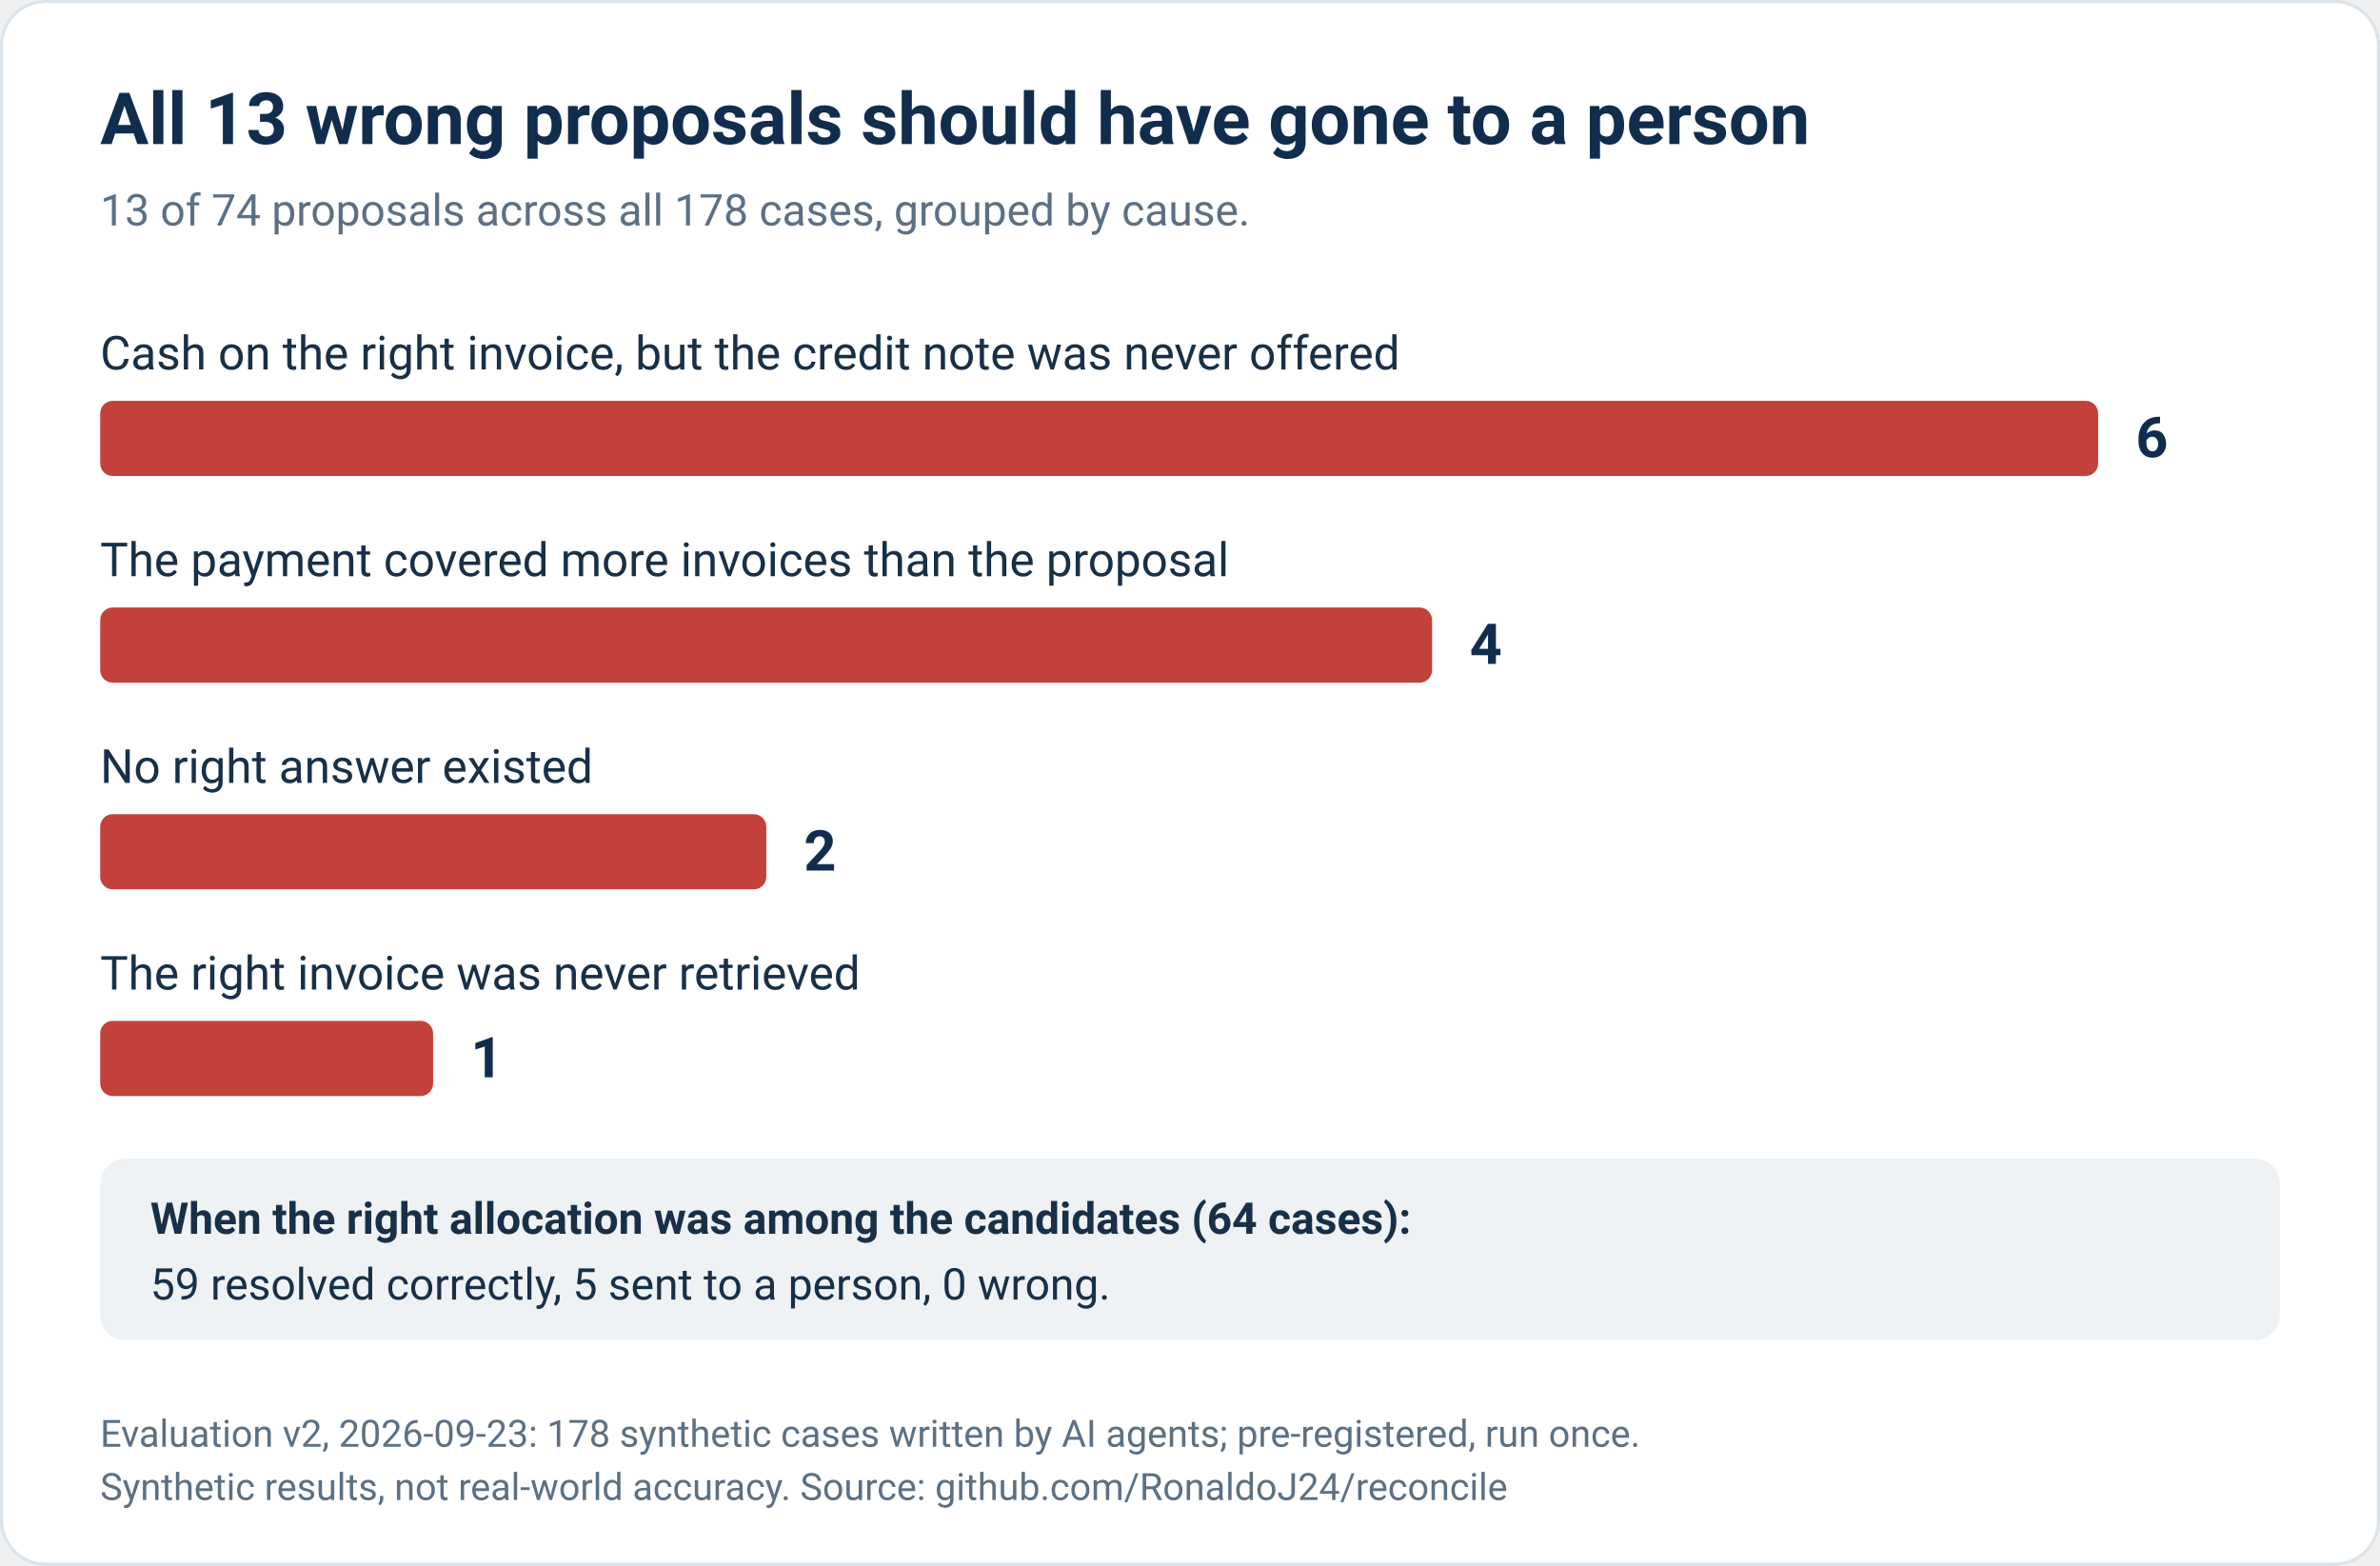
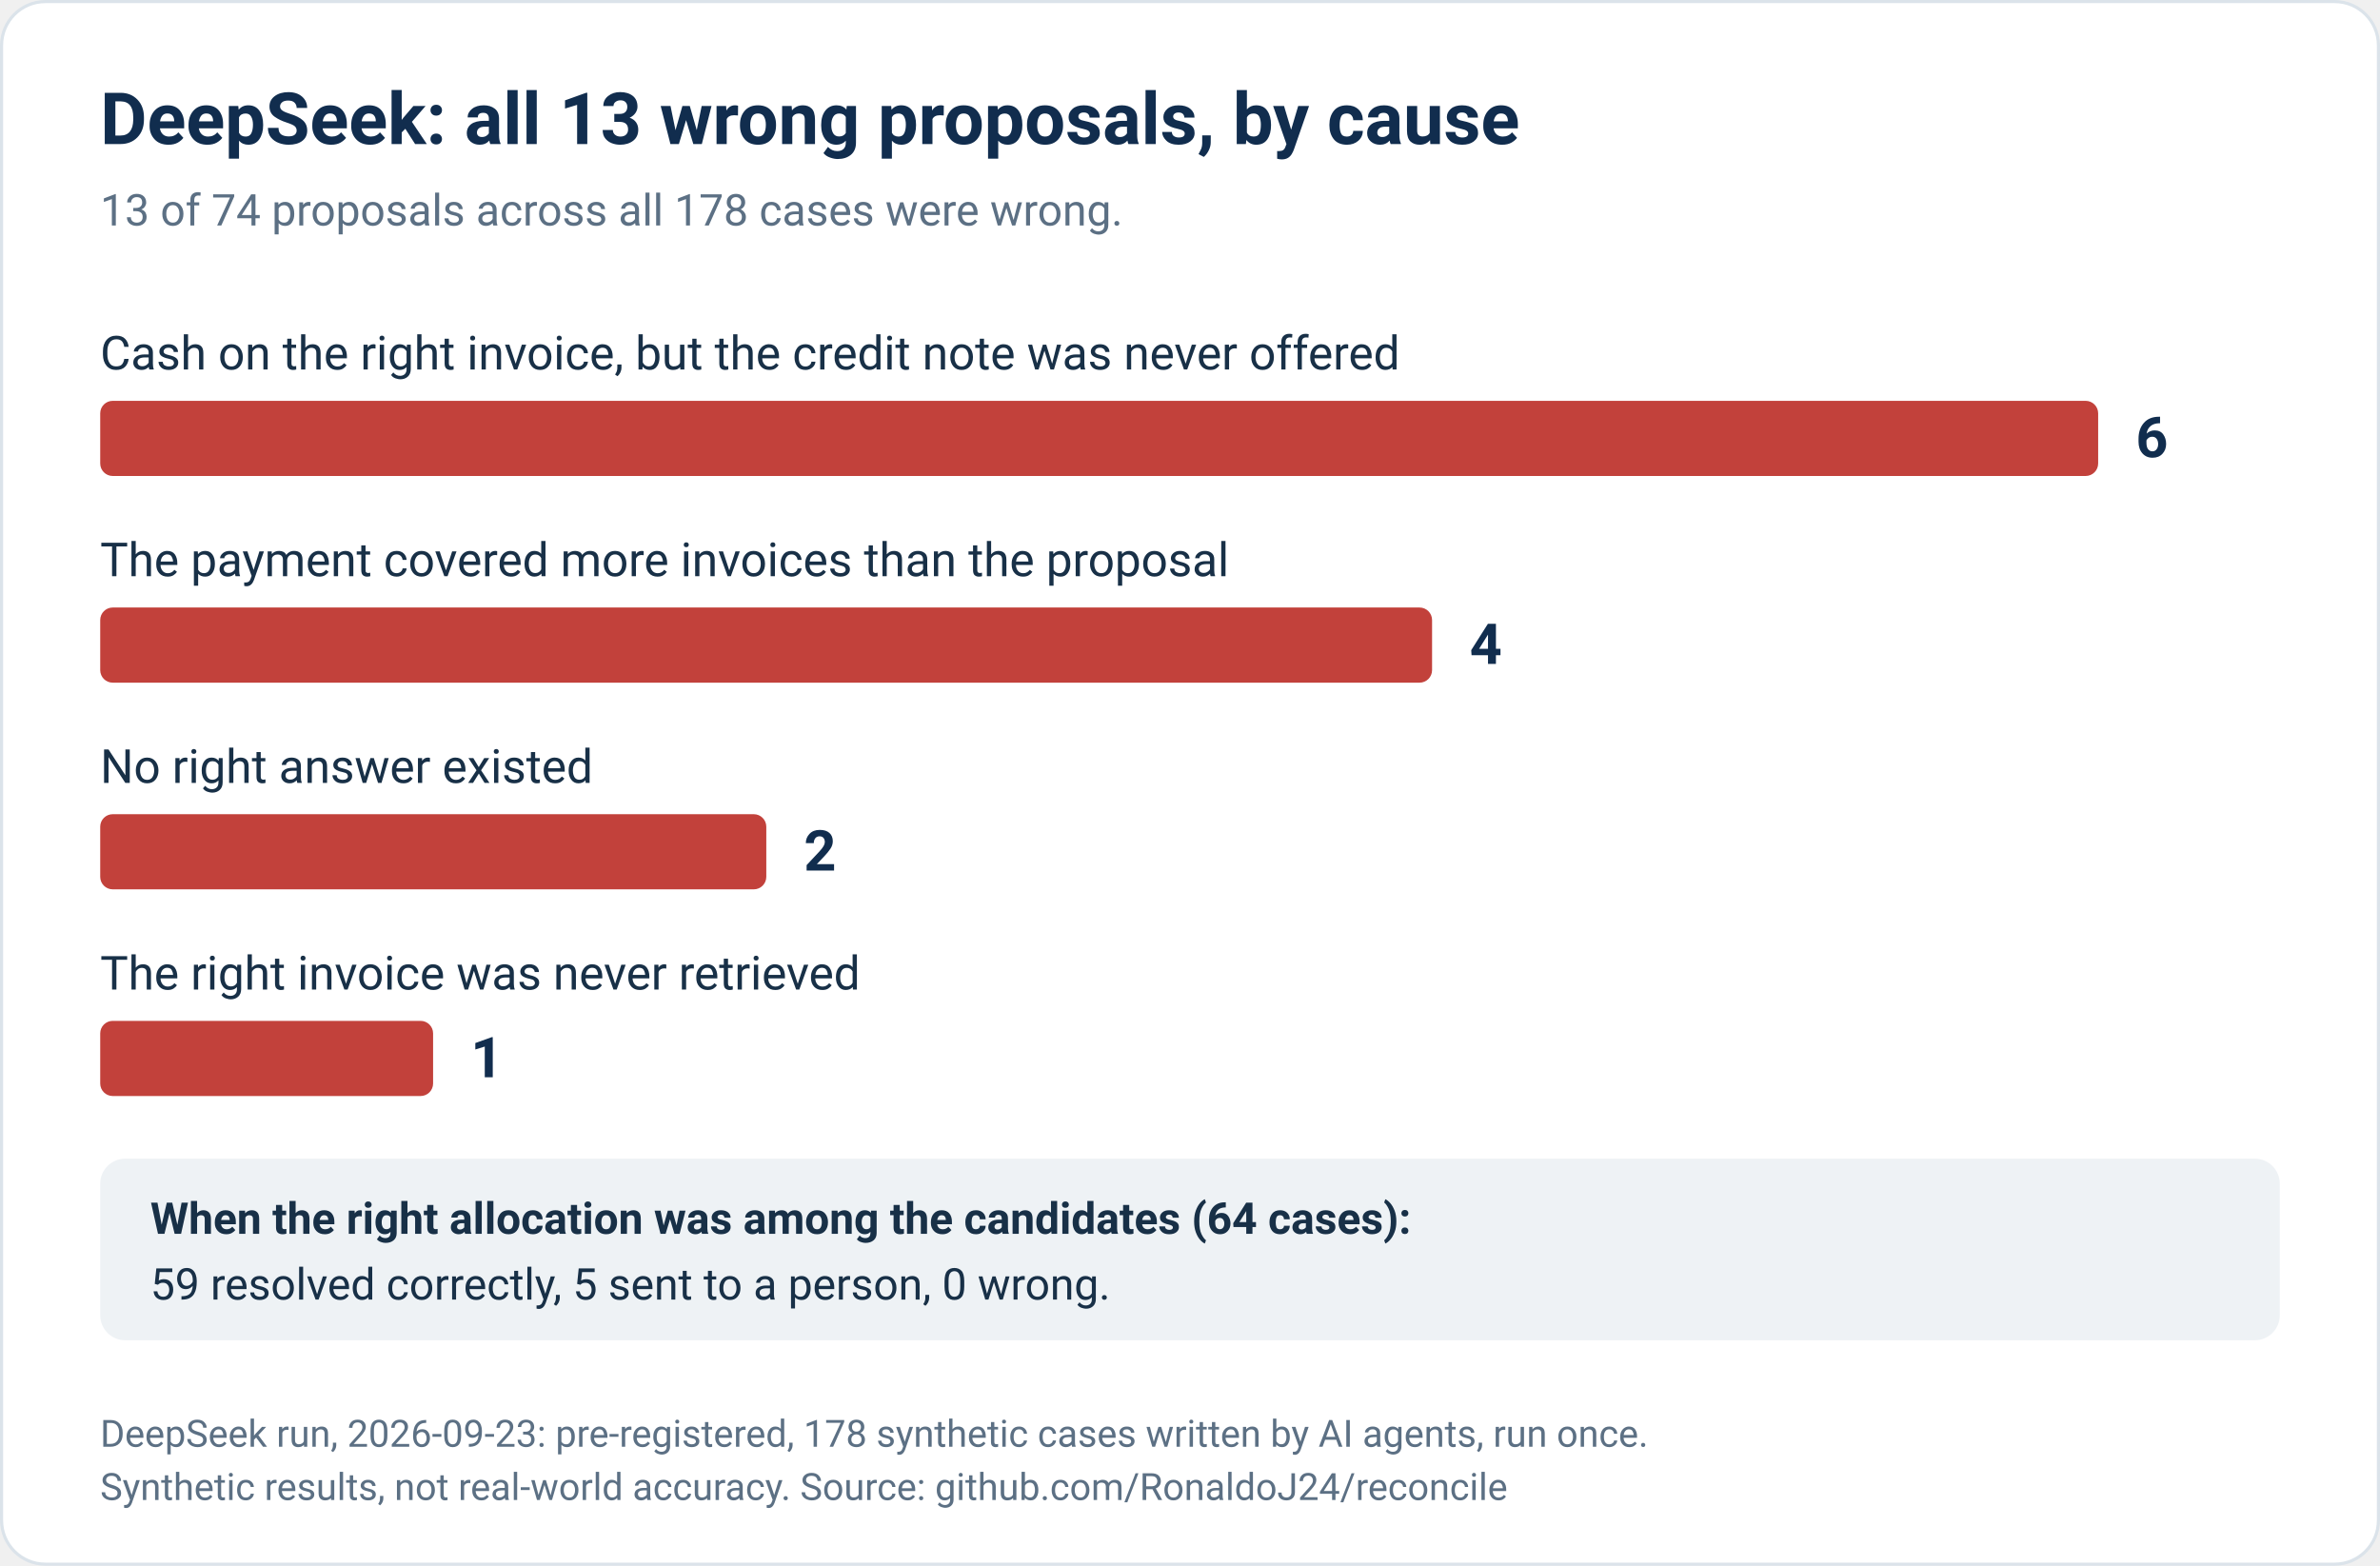
<svg xmlns="http://www.w3.org/2000/svg" width="760" height="500" viewBox="0 0 760 500" role="img" font-family="-apple-system, BlinkMacSystemFont, 'Segoe UI', Roboto, Helvetica, Arial, sans-serif">
  <rect x="0.5" y="0.5" width="759" height="499" rx="14" fill="#ffffff" stroke="#dbe3ea" />
-   <text x="32.0" y="46.0" font-size="23" font-weight="700" fill="#112d4e" text-anchor="start">All 13 wrong proposals should have gone to a person</text>
-   <text x="32.0" y="72.0" font-size="14" font-weight="400" fill="#5c7084" text-anchor="start">13 of 74 proposals across all 178 cases, grouped by cause.</text>
+   <text x="32.0" y="46.0" font-size="23" font-weight="700" fill="#112d4e" text-anchor="start">DeepSeek: all 13 wrong proposals, by cause</text>
+   <text x="32.0" y="72.0" font-size="14" font-weight="400" fill="#5c7084" text-anchor="start">13 of 74 proposals across all 178 cases were wrong.</text>
  <text x="32.0" y="118.0" font-size="15" font-weight="400" fill="#183047" text-anchor="start">Cash on the right invoice, but the credit note was never offered</text>
  <rect x="32.0" y="128.0" width="638.0" height="24.0" rx="4" fill="#c2413b" />
  <text x="682.0" y="146.0" font-size="18" font-weight="700" fill="#112d4e" text-anchor="start">6</text>
  <text x="32.0" y="184.0" font-size="15" font-weight="400" fill="#183047" text-anchor="start">The payment covered more invoices than the proposal</text>
  <rect x="32.0" y="194.0" width="425.3" height="24.0" rx="4" fill="#c2413b" />
  <text x="469.3" y="212.0" font-size="18" font-weight="700" fill="#112d4e" text-anchor="start">4</text>
  <text x="32.0" y="250.0" font-size="15" font-weight="400" fill="#183047" text-anchor="start">No right answer existed</text>
  <rect x="32.0" y="260.0" width="212.7" height="24.0" rx="4" fill="#c2413b" />
  <text x="256.7" y="278.0" font-size="18" font-weight="700" fill="#112d4e" text-anchor="start">2</text>
  <text x="32.0" y="316.0" font-size="15" font-weight="400" fill="#183047" text-anchor="start">The right invoice was never retrieved</text>
  <rect x="32.0" y="326.0" width="106.3" height="24.0" rx="4" fill="#c2413b" />
  <text x="150.3" y="344.0" font-size="18" font-weight="700" fill="#112d4e" text-anchor="start">1</text>
  <rect x="32.0" y="370.0" width="696.0" height="58.0" rx="8" fill="#eef2f5" />
  <text x="48.0" y="394.0" font-size="14" font-weight="700" fill="#183047" text-anchor="start">When the right allocation was among the candidates (64 cases):</text>
  <text x="48.0" y="415.0" font-size="14" font-weight="400" fill="#183047" text-anchor="start">59 resolved correctly, 5 sent to a person, 0 wrong.</text>
-   <text x="32.0" y="462.0" font-size="12" font-weight="400" fill="#5c7084" text-anchor="start">Evaluation v2, 2026-09-23: 178 synthetic cases written by AI agents; pre-registered, run once.</text>
+   <text x="32.0" y="462.0" font-size="12" font-weight="400" fill="#5c7084" text-anchor="start">DeepSeek run, 2026-09-23: pre-registered, 178 synthetic cases written by AI agents, run once.</text>
  <text x="32.0" y="479.0" font-size="12" font-weight="400" fill="#5c7084" text-anchor="start">Synthetic results, not real-world accuracy. Source: github.com/RonaldoJ24/reconcile</text>
</svg>
